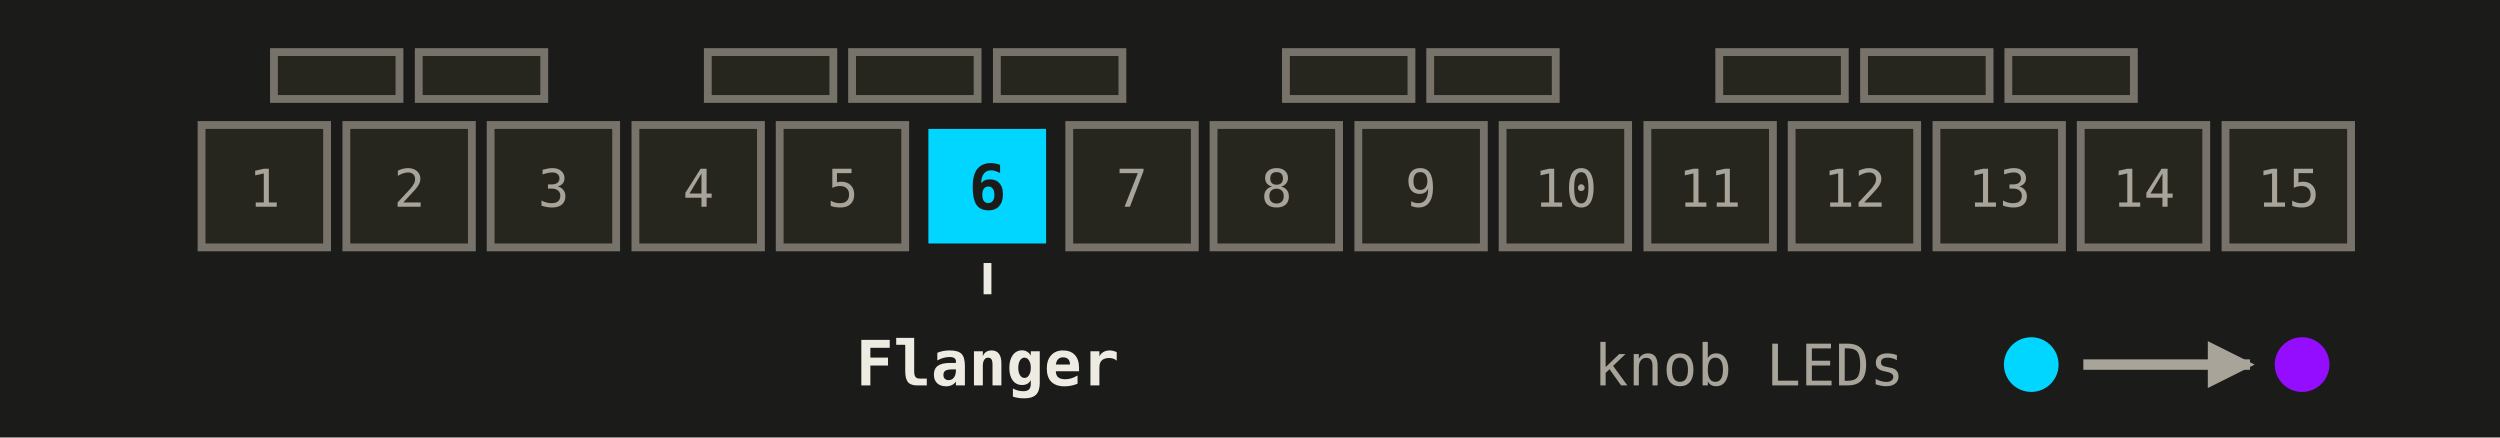
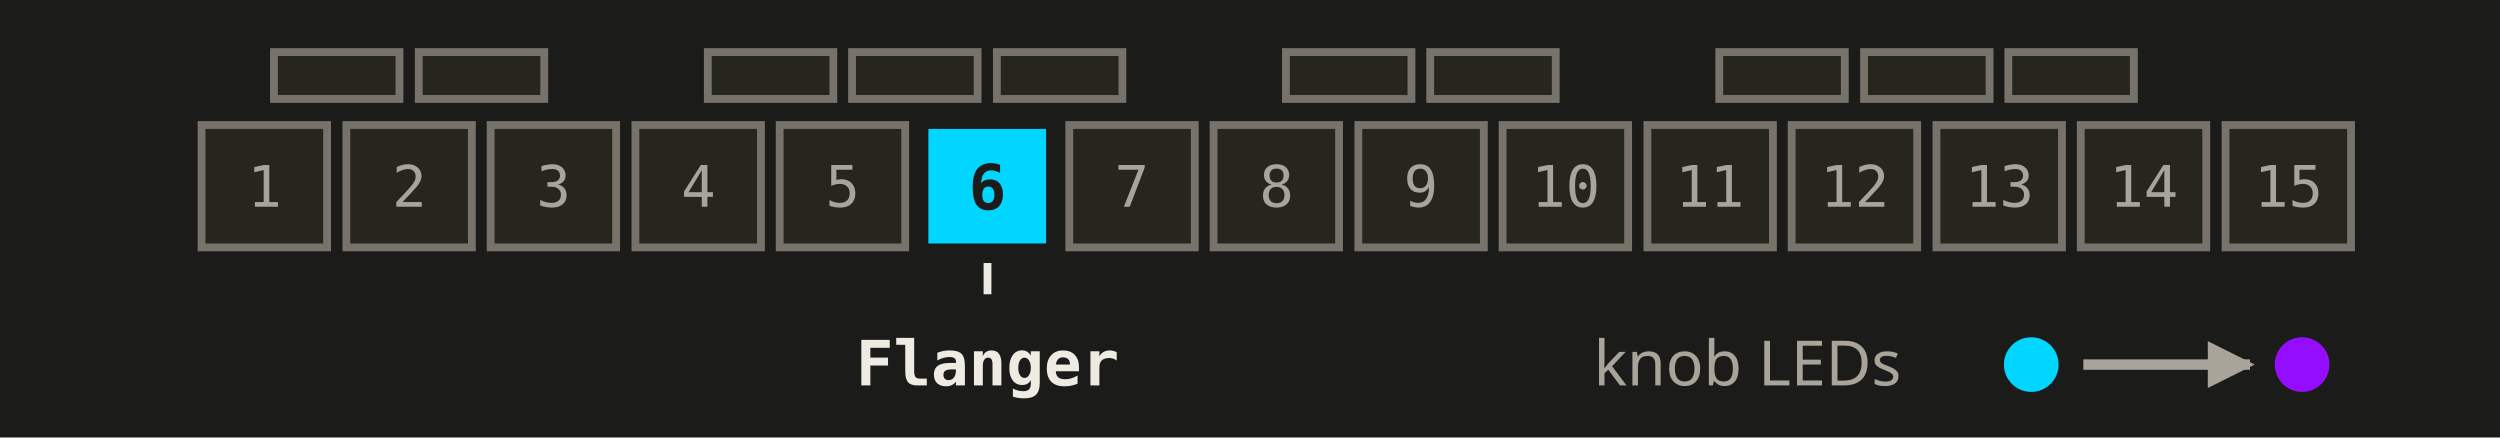
<svg xmlns="http://www.w3.org/2000/svg" viewBox="0 0 480 84" width="480" height="84" role="img" aria-labelledby="title desc">
-   <style>svg{font-size:12px}text{font-family:'IBM Plex Mono', ui-monospace, Menlo, monospace;fill:#EEEBE3;text-anchor:middle}.as{text-anchor:start}.ae{text-anchor:end}.m{fill:#A9A49A}.gt{fill:#1B1B19}.b{fill:none;stroke:#A9A49A;stroke-width:1.5}.bx{fill:none;stroke:#A9A49A;stroke-width:2}.ba{fill:#26261F;stroke:#EEEBE3;stroke-width:2}.la{fill:none;stroke:#EEEBE3;stroke-width:2}.ls{fill:none;stroke:#A9A49A;stroke-width:2}.lc{fill:none;stroke:#77736B;stroke-width:1.5;stroke-dasharray:5 4}.da{fill:#EEEBE3}.ds{fill:#A9A49A}.sw{stroke:#EEEBE3;stroke-width:2}.g{fill:#EEEBE3}.j{fill:#A9A49A}.wk{fill:#EEEBE3;stroke:#1B1B19;stroke-width:1.5}.dk{fill:#26261F;stroke:#A9A49A;stroke-width:1.5}.sk{fill:#A9A49A;stroke:#1B1B19;stroke-width:1.5}.led{fill:none;stroke:#A9A49A;stroke-width:1.5}</style>
+   <style>svg{font-size:12px}text{font-family:'IBM Plex Mono', ui-monospace, Menlo, monospace;fill:#EEEBE3;text-anchor:middle}.m,.sn{font-family:'IBM Plex Sans', system-ui, sans-serif}.m.mo{font-family:'IBM Plex Mono', ui-monospace, Menlo, monospace}.as{text-anchor:start}.ae{text-anchor:end}.m{fill:#A9A49A}.gt{fill:#1B1B19}.b{fill:none;stroke:#A9A49A;stroke-width:1.5}.bx{fill:none;stroke:#A9A49A;stroke-width:2}.ba{fill:#26261F;stroke:#EEEBE3;stroke-width:2}.la{fill:none;stroke:#EEEBE3;stroke-width:2}.ls{fill:none;stroke:#A9A49A;stroke-width:2}.lc{fill:none;stroke:#77736B;stroke-width:1.5;stroke-dasharray:5 4}.da{fill:#EEEBE3}.ds{fill:#A9A49A}.sw{stroke:#EEEBE3;stroke-width:2}.g{fill:#EEEBE3}.j{fill:#A9A49A}.wk{fill:#EEEBE3;stroke:#1B1B19;stroke-width:1.5}.dk{fill:#26261F;stroke:#A9A49A;stroke-width:1.5}.sk{fill:#A9A49A;stroke:#1B1B19;stroke-width:1.5}.led{fill:none;stroke:#A9A49A;stroke-width:1.5}</style>
  <defs>
    <marker id="ma" viewBox="0 0 10 10" refX="9" refY="5" markerWidth="9" markerHeight="9" markerUnits="userSpaceOnUse" orient="auto">
      <path d="M0,0L10,5L0,10z" fill="#EEEBE3" />
    </marker>
    <marker id="ms" viewBox="0 0 10 10" refX="9" refY="5" markerWidth="9" markerHeight="9" markerUnits="userSpaceOnUse" orient="auto">
      <path d="M0,0L10,5L0,10z" fill="#A9A49A" />
    </marker>
    <marker id="mc" viewBox="0 0 10 10" refX="9" refY="5" markerWidth="9" markerHeight="9" markerUnits="userSpaceOnUse" orient="auto">
      <path d="M0,0L10,5L0,10z" fill="#77736B" />
    </marker>
  </defs>
  <rect width="480" height="84" fill="#1B1B19" />
  <rect x="52.6" y="10" width="24.1" height="9" fill="#26261F" stroke="#77736B" stroke-width="1.5" />
  <rect x="80.4" y="10" width="24.1" height="9" fill="#26261F" stroke="#77736B" stroke-width="1.5" />
  <rect x="135.9" y="10" width="24.1" height="9" fill="#26261F" stroke="#77736B" stroke-width="1.5" />
  <rect x="163.6" y="10" width="24.1" height="9" fill="#26261F" stroke="#77736B" stroke-width="1.5" />
  <rect x="191.4" y="10" width="24.1" height="9" fill="#26261F" stroke="#77736B" stroke-width="1.5" />
  <rect x="246.9" y="10" width="24.1" height="9" fill="#26261F" stroke="#77736B" stroke-width="1.5" />
  <rect x="274.6" y="10" width="24.1" height="9" fill="#26261F" stroke="#77736B" stroke-width="1.5" />
  <rect x="330.1" y="10" width="24.1" height="9" fill="#26261F" stroke="#77736B" stroke-width="1.5" />
  <rect x="357.9" y="10" width="24.1" height="9" fill="#26261F" stroke="#77736B" stroke-width="1.5" />
  <rect x="385.6" y="10" width="24.1" height="9" fill="#26261F" stroke="#77736B" stroke-width="1.5" />
  <rect x="38.7" y="24" width="24.1" height="23.5" fill="#26261F" stroke="#77736B" stroke-width="1.5" />
-   <text x="50.8" y="39.7" font-size="10" style="fill:#A9A49A">1</text>
+   <text x="50.8" y="39.7" font-size="11" style="fill:#A9A49A">1</text>
  <rect x="66.5" y="24" width="24.1" height="23.5" fill="#26261F" stroke="#77736B" stroke-width="1.5" />
-   <text x="78.6" y="39.7" font-size="10" style="fill:#A9A49A">2</text>
+   <text x="78.6" y="39.7" font-size="11" style="fill:#A9A49A">2</text>
  <rect x="94.2" y="24" width="24.1" height="23.5" fill="#26261F" stroke="#77736B" stroke-width="1.5" />
-   <text x="106.3" y="39.7" font-size="10" style="fill:#A9A49A">3</text>
+   <text x="106.3" y="39.7" font-size="11" style="fill:#A9A49A">3</text>
  <rect x="122" y="24" width="24.1" height="23.5" fill="#26261F" stroke="#77736B" stroke-width="1.5" />
-   <text x="134.1" y="39.7" font-size="10" style="fill:#A9A49A">4</text>
+   <text x="134.1" y="39.7" font-size="11" style="fill:#A9A49A">4</text>
  <rect x="149.7" y="24" width="24.1" height="23.5" fill="#26261F" stroke="#77736B" stroke-width="1.5" />
-   <text x="161.8" y="39.7" font-size="10" style="fill:#A9A49A">5</text>
+   <text x="161.8" y="39.7" font-size="11" style="fill:#A9A49A">5</text>
  <rect x="177.5" y="24" width="24.1" height="23.5" fill="#00d6ff" stroke="#1B1B19" stroke-width="1.5" />
  <text x="189.6" y="40.2" font-size="12" font-weight="600" style="fill:#1B1B19">6</text>
  <rect x="205.3" y="24" width="24.1" height="23.5" fill="#26261F" stroke="#77736B" stroke-width="1.5" />
-   <text x="217.3" y="39.7" font-size="10" style="fill:#A9A49A">7</text>
+   <text x="217.3" y="39.7" font-size="11" style="fill:#A9A49A">7</text>
  <rect x="233" y="24" width="24.1" height="23.5" fill="#26261F" stroke="#77736B" stroke-width="1.5" />
-   <text x="245.1" y="39.7" font-size="10" style="fill:#A9A49A">8</text>
+   <text x="245.1" y="39.7" font-size="11" style="fill:#A9A49A">8</text>
  <rect x="260.8" y="24" width="24.1" height="23.5" fill="#26261F" stroke="#77736B" stroke-width="1.5" />
-   <text x="272.8" y="39.7" font-size="10" style="fill:#A9A49A">9</text>
+   <text x="272.8" y="39.7" font-size="11" style="fill:#A9A49A">9</text>
  <rect x="288.5" y="24" width="24.1" height="23.5" fill="#26261F" stroke="#77736B" stroke-width="1.5" />
-   <text x="300.6" y="39.7" font-size="10" style="fill:#A9A49A">10</text>
+   <text x="300.6" y="39.7" font-size="11" style="fill:#A9A49A">10</text>
  <rect x="316.3" y="24" width="24.1" height="23.5" fill="#26261F" stroke="#77736B" stroke-width="1.5" />
-   <text x="328.3" y="39.7" font-size="10" style="fill:#A9A49A">11</text>
+   <text x="328.3" y="39.7" font-size="11" style="fill:#A9A49A">11</text>
  <rect x="344" y="24" width="24.1" height="23.5" fill="#26261F" stroke="#77736B" stroke-width="1.5" />
-   <text x="356.1" y="39.7" font-size="10" style="fill:#A9A49A">12</text>
+   <text x="356.1" y="39.7" font-size="11" style="fill:#A9A49A">12</text>
  <rect x="371.8" y="24" width="24.1" height="23.5" fill="#26261F" stroke="#77736B" stroke-width="1.5" />
-   <text x="383.9" y="39.7" font-size="10" style="fill:#A9A49A">13</text>
+   <text x="383.9" y="39.7" font-size="11" style="fill:#A9A49A">13</text>
  <rect x="399.5" y="24" width="24.1" height="23.5" fill="#26261F" stroke="#77736B" stroke-width="1.5" />
-   <text x="411.6" y="39.7" font-size="10" style="fill:#A9A49A">14</text>
+   <text x="411.6" y="39.7" font-size="11" style="fill:#A9A49A">14</text>
  <rect x="427.3" y="24" width="24.1" height="23.5" fill="#26261F" stroke="#77736B" stroke-width="1.5" />
-   <text x="439.4" y="39.7" font-size="10" style="fill:#A9A49A">15</text>
+   <text x="439.4" y="39.7" font-size="11" style="fill:#A9A49A">15</text>
  <text x="189.6" y="74" class="t" font-weight="600">Flanger</text>
  <path d="M189.6,50.5v6" stroke="#EEEBE3" stroke-width="1.5" />
-   <text x="306" y="74" class="m as" font-size="11">knob LEDs</text>
+   <text x="306" y="74" class="m as">knob LEDs</text>
  <circle cx="390" cy="70" r="6" fill="#00d6ff" stroke="#1B1B19" stroke-width="1.5" />
  <circle cx="442" cy="70" r="6" fill="#940dff" stroke="#1B1B19" stroke-width="1.5" />
  <polyline points="400,70 432,70" class="ls" marker-end="url(#ms)" />
</svg>
